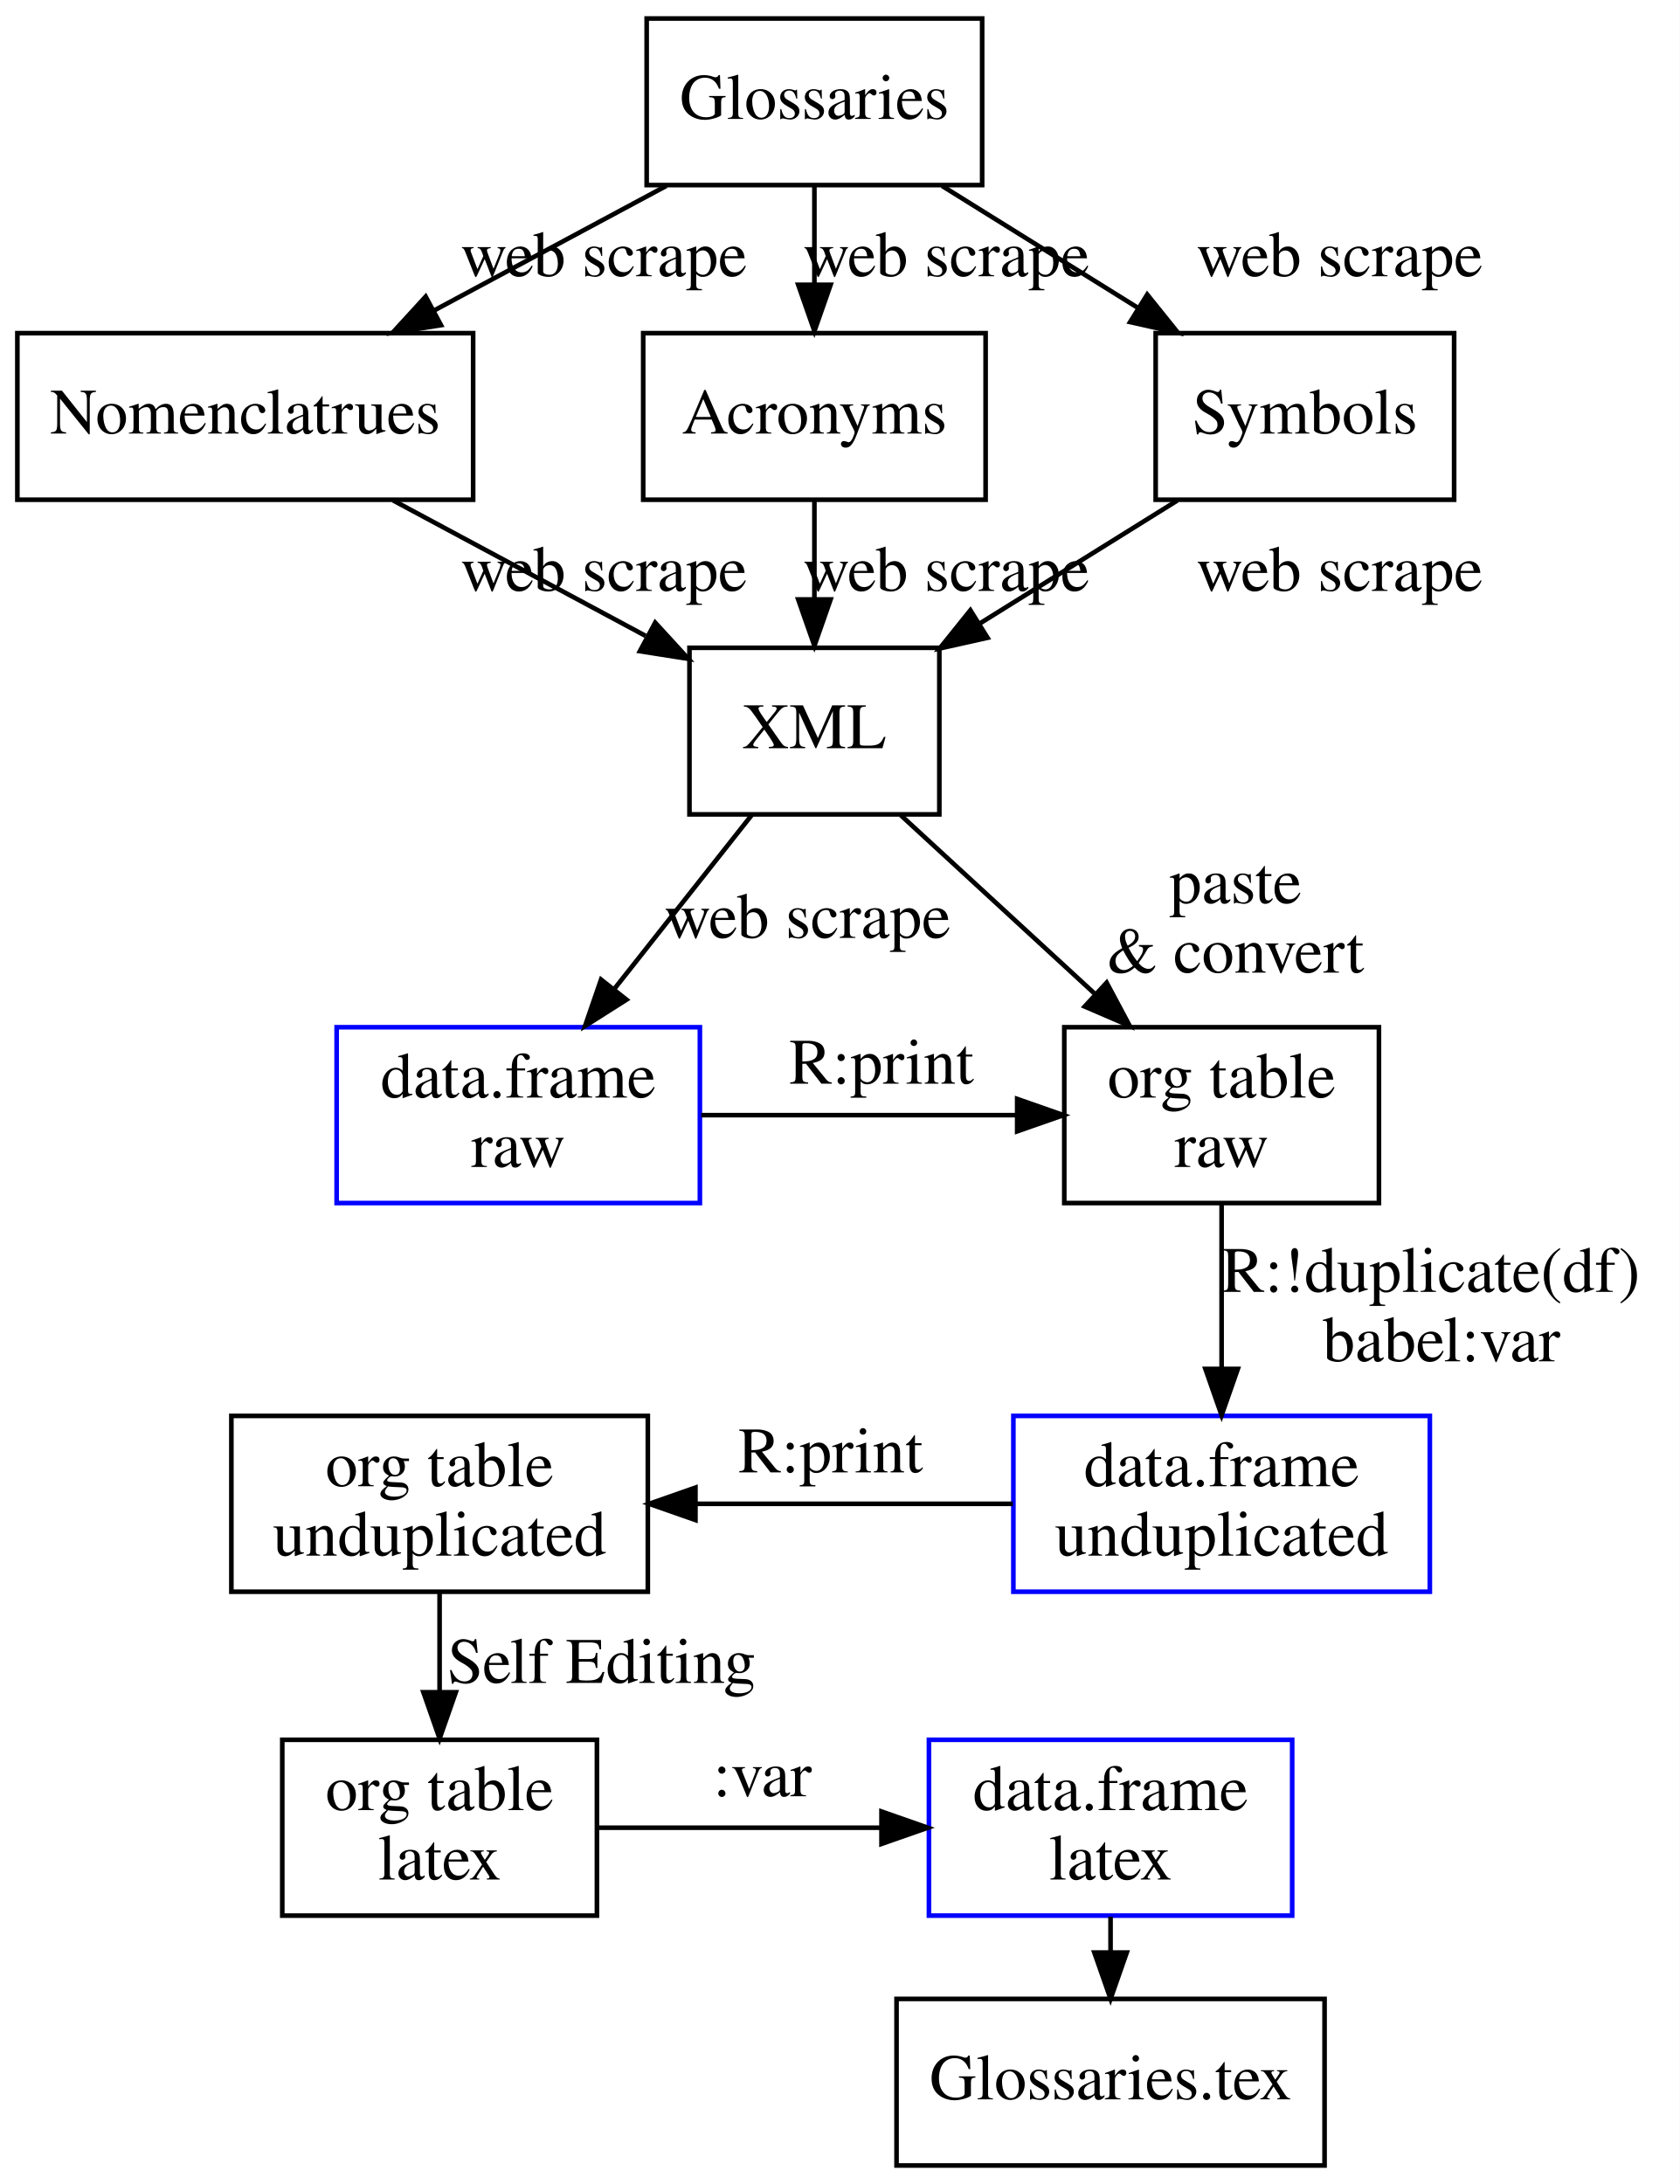
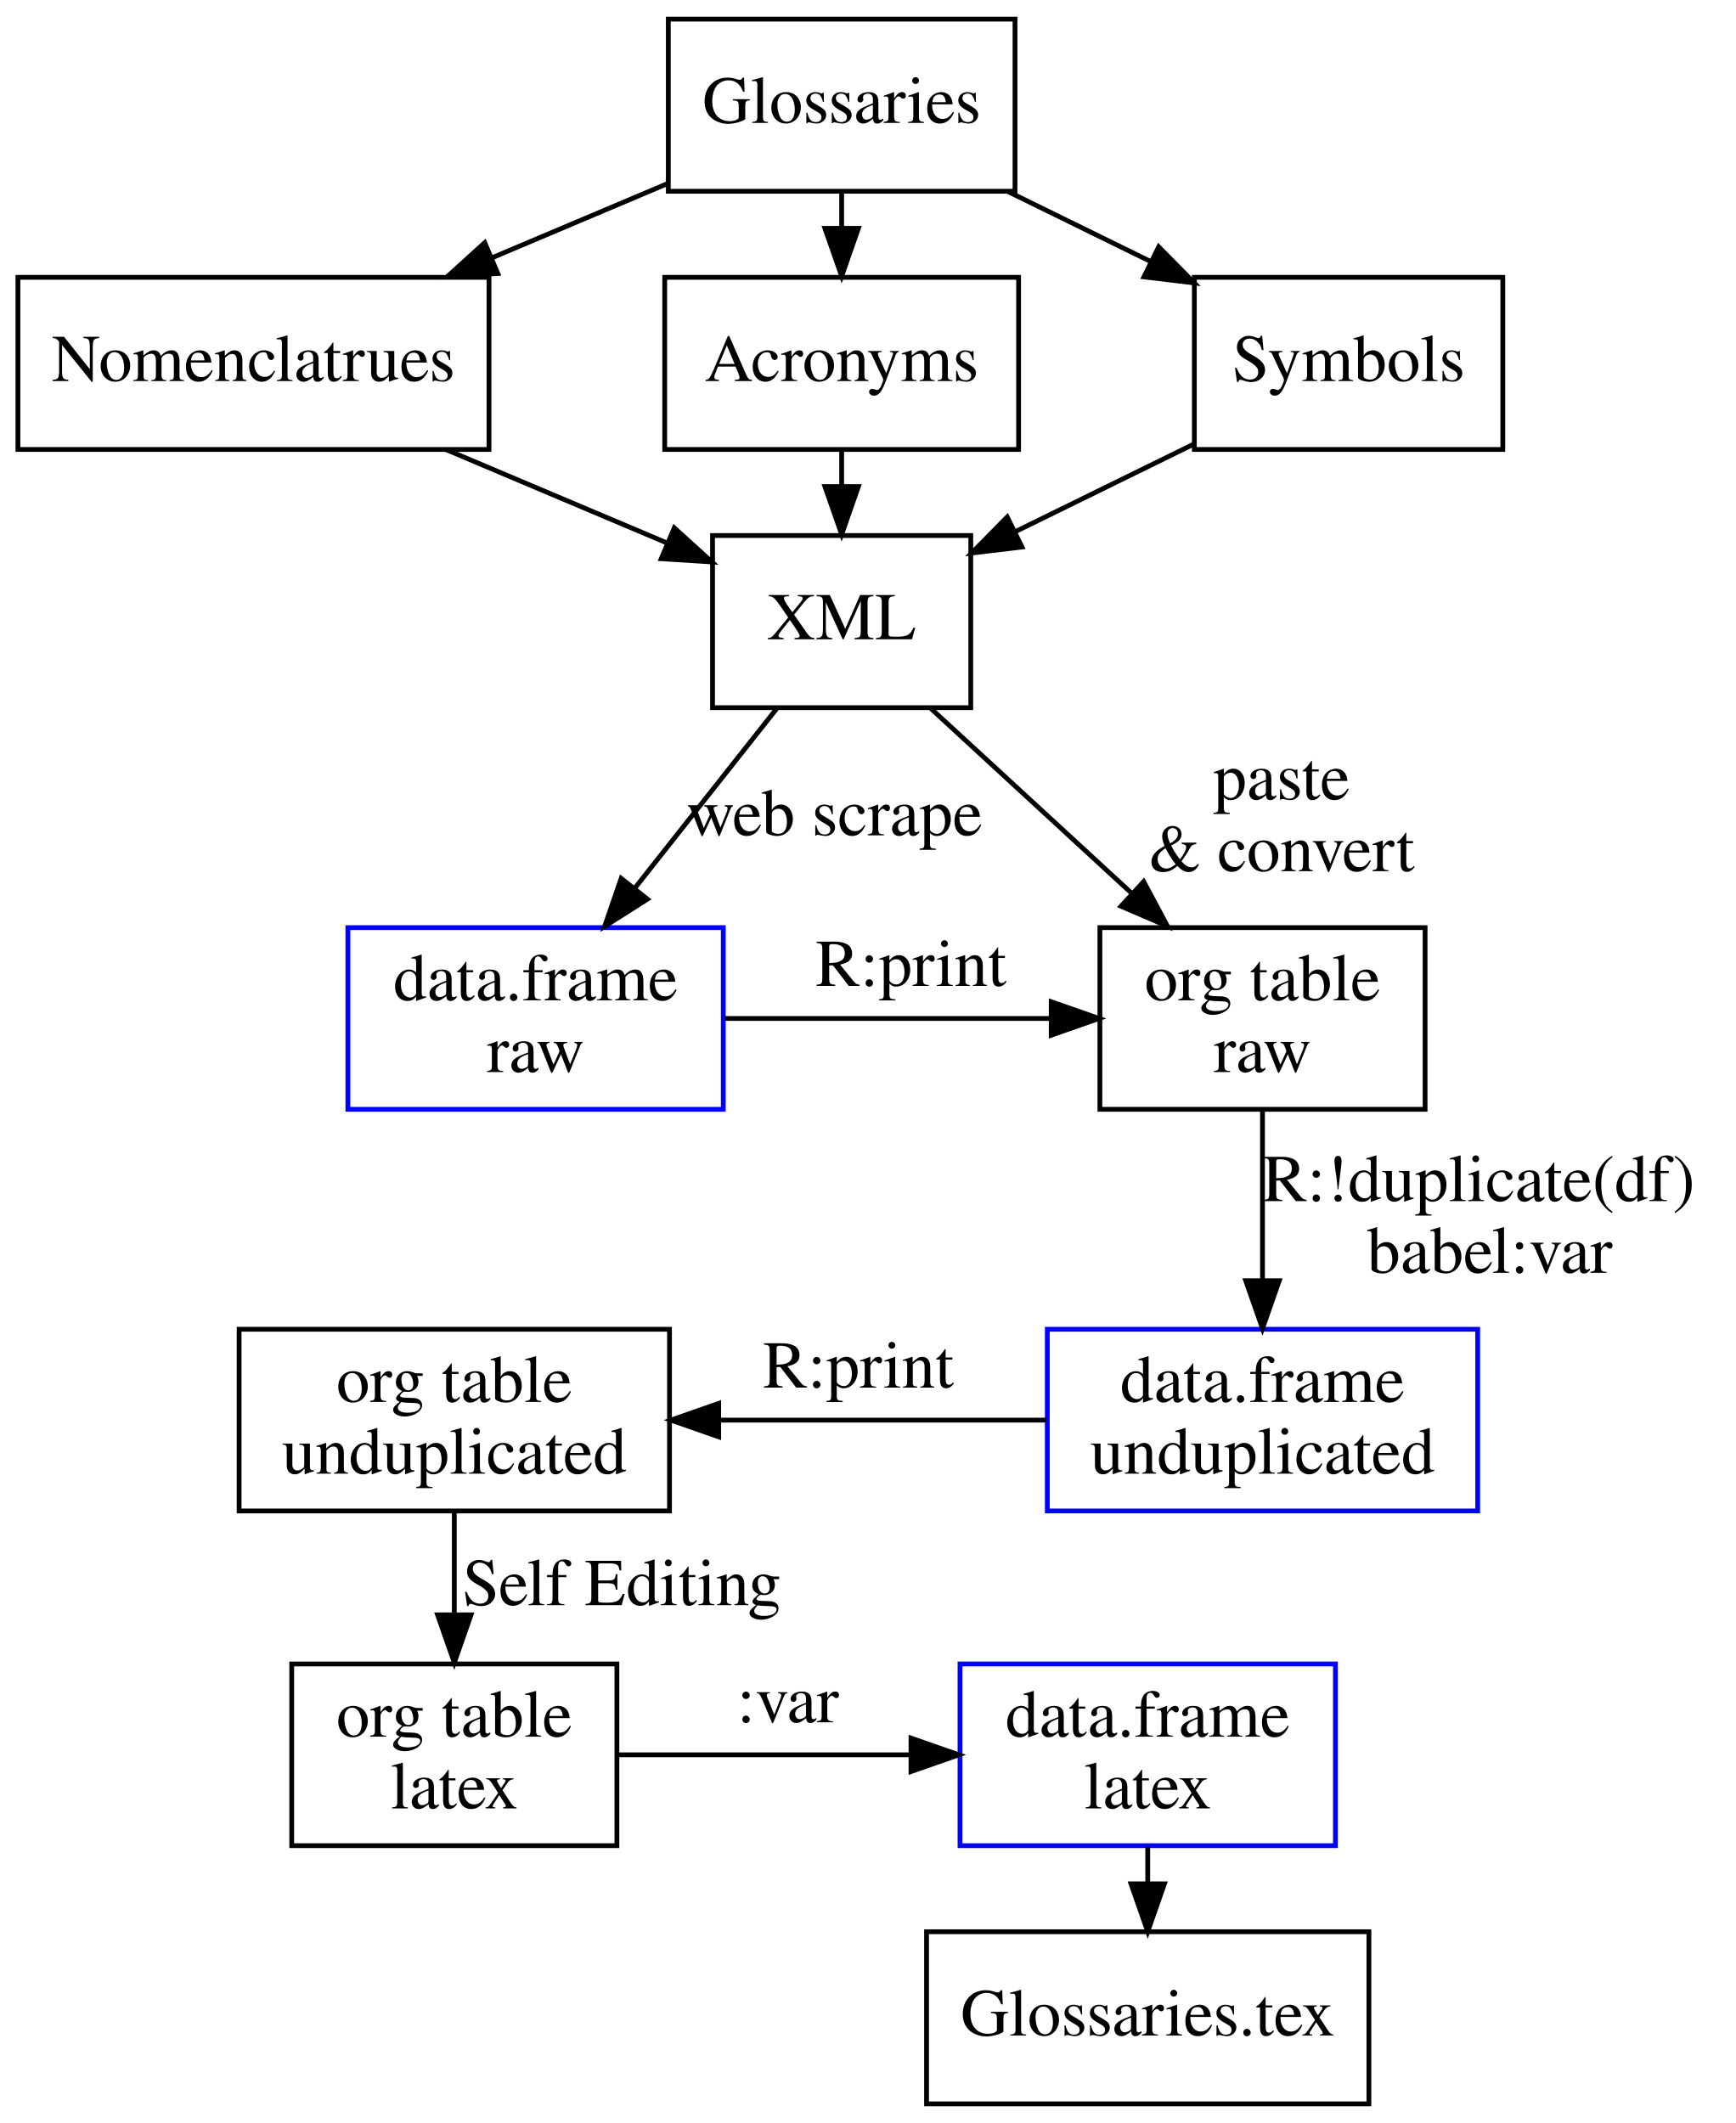
- <svg xmlns="http://www.w3.org/2000/svg" width="363pt" height="472pt" viewBox="0.00 0.00 363.00 472.00">
-   <g id="graph0" class="graph" transform="scale(1 1) rotate(0) translate(4 468)">
-     <polygon fill="white" stroke="none" points="-4,4 -4,-468 359,-468 359,4 -4,4" />
+ <svg xmlns="http://www.w3.org/2000/svg" width="363pt" height="444pt" viewBox="0.00 0.00 363.00 444.00">
+   <g id="graph0" class="graph" transform="scale(1 1) rotate(0) translate(4 440)">
+     <polygon fill="white" stroke="none" points="-4,4 -4,-440 359,-440 359,4 -4,4" />
    <g id="node1" class="node">
-       <polygon fill="none" stroke="black" points="208.25,-464 135.75,-464 135.75,-428 208.25,-428 208.25,-464" />
-       <text text-anchor="middle" x="172" y="-442.3" font-family="Times,serif" font-size="14.00">Glossaries</text>
+       <polygon fill="none" stroke="black" points="208.25,-436 135.75,-436 135.75,-400 208.25,-400 208.25,-436" />
+       <text text-anchor="middle" x="172" y="-414.3" font-family="Times,serif" font-size="14.00">Glossaries</text>
    </g>
    <g id="node2" class="node">
-       <polygon fill="none" stroke="black" points="98.25,-396 -0.25,-396 -0.25,-360 98.25,-360 98.25,-396" />
-       <text text-anchor="middle" x="49" y="-374.3" font-family="Times,serif" font-size="14.00">Nomenclatrues</text>
+       <polygon fill="none" stroke="black" points="98.25,-382 -0.25,-382 -0.25,-346 98.25,-346 98.25,-382" />
+       <text text-anchor="middle" x="49" y="-360.3" font-family="Times,serif" font-size="14.00">Nomenclatrues</text>
    </g>
    <g id="edge1" class="edge">
-       <path fill="none" stroke="black" d="M140.004,-427.832C124.629,-419.582 106.03,-409.602 89.664,-400.82" />
-       <polygon fill="black" stroke="black" points="91.302,-397.727 80.835,-396.082 87.992,-403.895 91.302,-397.727" />
-       <text text-anchor="middle" x="126.5" y="-408.3" font-family="Times,serif" font-size="14.00"> web scrape</text>
+       <path fill="none" stroke="black" d="M135.429,-401.539C123.917,-396.672 111.003,-391.212 98.737,-386.027" />
+       <polygon fill="black" stroke="black" points="100.091,-382.799 89.517,-382.129 97.365,-389.247 100.091,-382.799" />
    </g>
    <g id="node3" class="node">
-       <polygon fill="none" stroke="black" points="209,-396 135,-396 135,-360 209,-360 209,-396" />
-       <text text-anchor="middle" x="172" y="-374.3" font-family="Times,serif" font-size="14.00">Acronyms</text>
+       <polygon fill="none" stroke="black" points="209,-382 135,-382 135,-346 209,-346 209,-382" />
+       <text text-anchor="middle" x="172" y="-360.3" font-family="Times,serif" font-size="14.00">Acronyms</text>
    </g>
    <g id="edge2" class="edge">
-       <path fill="none" stroke="black" d="M172,-427.659C172,-421.193 172,-413.682 172,-406.525" />
-       <polygon fill="black" stroke="black" points="175.5,-406.454 172,-396.454 168.5,-406.454 175.5,-406.454" />
-       <text text-anchor="middle" x="200.5" y="-408.3" font-family="Times,serif" font-size="14.00"> web scrape</text>
+       <path fill="none" stroke="black" d="M172,-399.973C172,-397.574 172,-395.059 172,-392.524" />
+       <polygon fill="black" stroke="black" points="175.5,-392.243 172,-382.243 168.5,-392.243 175.5,-392.243" />
    </g>
    <g id="node4" class="node">
-       <polygon fill="none" stroke="black" points="310.25,-396 245.75,-396 245.75,-360 310.25,-360 310.25,-396" />
-       <text text-anchor="middle" x="278" y="-374.3" font-family="Times,serif" font-size="14.00">Symbols</text>
+       <polygon fill="none" stroke="black" points="310.25,-382 245.75,-382 245.75,-346 310.25,-346 310.25,-382" />
+       <text text-anchor="middle" x="278" y="-360.3" font-family="Times,serif" font-size="14.00">Symbols</text>
    </g>
    <g id="edge3" class="edge">
-       <path fill="none" stroke="black" d="M199.574,-427.832C212.455,-419.811 227.964,-410.155 241.777,-401.554" />
-       <polygon fill="black" stroke="black" points="243.926,-404.339 250.565,-396.082 240.226,-398.397 243.926,-404.339" />
-       <text text-anchor="middle" x="285.5" y="-408.3" font-family="Times,serif" font-size="14.00"> web scrape</text>
+       <path fill="none" stroke="black" d="M206.708,-399.973C216.226,-395.304 226.64,-390.196 236.497,-385.36" />
+       <polygon fill="black" stroke="black" points="238.292,-388.378 245.729,-380.831 235.209,-382.093 238.292,-388.378" />
    </g>
    <g id="node5" class="node">
      <polygon fill="none" stroke="black" points="199,-328 145,-328 145,-292 199,-292 199,-328" />
      <text text-anchor="middle" x="172" y="-306.3" font-family="Times,serif" font-size="14.00">XML</text>
    </g>
    <g id="edge4" class="edge">
-       <path fill="none" stroke="black" d="M80.996,-359.832C97.692,-350.873 118.19,-339.873 135.503,-330.584" />
-       <polygon fill="black" stroke="black" points="137.592,-333.435 144.749,-325.623 134.282,-327.267 137.592,-333.435" />
-       <text text-anchor="middle" x="126.5" y="-340.3" font-family="Times,serif" font-size="14.00"> web scrape</text>
+       <path fill="none" stroke="black" d="M89.275,-345.973C104.075,-339.716 120.746,-332.669 135.223,-326.548" />
+       <polygon fill="black" stroke="black" points="136.998,-329.598 144.845,-322.48 134.272,-323.15 136.998,-329.598" />
    </g>
    <g id="edge5" class="edge">
-       <path fill="none" stroke="black" d="M172,-359.659C172,-353.193 172,-345.682 172,-338.525" />
-       <polygon fill="black" stroke="black" points="175.5,-338.454 172,-328.454 168.5,-338.454 175.5,-338.454" />
-       <text text-anchor="middle" x="200.5" y="-340.3" font-family="Times,serif" font-size="14.00"> web scrape</text>
+       <path fill="none" stroke="black" d="M172,-345.973C172,-343.574 172,-341.059 172,-338.524" />
+       <polygon fill="black" stroke="black" points="175.5,-338.243 172,-328.243 168.5,-338.243 175.5,-338.243" />
    </g>
    <g id="edge6" class="edge">
-       <path fill="none" stroke="black" d="M250.426,-359.832C237.444,-351.748 221.794,-342.004 207.9,-333.353" />
-       <polygon fill="black" stroke="black" points="209.408,-330.169 199.069,-327.854 205.708,-336.111 209.408,-330.169" />
-       <text text-anchor="middle" x="285.5" y="-340.3" font-family="Times,serif" font-size="14.00"> web scrape</text>
+       <path fill="none" stroke="black" d="M245.621,-347.116C233.782,-341.308 220.318,-334.703 208.17,-328.744" />
+       <polygon fill="black" stroke="black" points="209.705,-325.598 199.186,-324.336 206.622,-331.883 209.705,-325.598" />
    </g>
    <g id="node6" class="node">
      <polygon fill="none" stroke="blue" points="147.25,-246 68.75,-246 68.75,-208 147.25,-208 147.25,-246" />
      <text text-anchor="middle" x="108" y="-230.8" font-family="Times,serif" font-size="14.00">data.frame </text>
      <text text-anchor="middle" x="108" y="-215.8" font-family="Times,serif" font-size="14.00"> raw</text>
    </g>
    <g id="edge7" class="edge">
      <path fill="none" stroke="black" d="M158.427,-291.822C149.841,-280.955 138.57,-266.69 128.862,-254.403" />
      <polygon fill="black" stroke="black" points="131.388,-251.955 122.443,-246.279 125.896,-256.295 131.388,-251.955" />
      <text text-anchor="middle" x="170.5" y="-265.3" font-family="Times,serif" font-size="14.00"> web scrape</text>
    </g>
    <g id="node9" class="node">
      <polygon fill="none" stroke="black" points="294,-246 226,-246 226,-208 294,-208 294,-246" />
      <text text-anchor="middle" x="260" y="-230.8" font-family="Times,serif" font-size="14.00">org table </text>
      <text text-anchor="middle" x="260" y="-215.8" font-family="Times,serif" font-size="14.00"> raw </text>
    </g>
    <g id="edge8" class="edge">
      <path fill="none" stroke="black" d="M190.663,-291.822C202.809,-280.642 218.863,-265.865 232.465,-253.345" />
      <polygon fill="black" stroke="black" points="235.154,-255.627 240.141,-246.279 230.413,-250.476 235.154,-255.627" />
-       <text text-anchor="middle" x="263" y="-272.8" font-family="Times,serif" font-size="14.00"> paste </text>
-       <text text-anchor="middle" x="263" y="-257.8" font-family="Times,serif" font-size="14.00">&amp; convert</text>
+       <text text-anchor="middle" x="264" y="-272.8" font-family="Times,serif" font-size="14.00"> paste </text>
+       <text text-anchor="middle" x="264" y="-257.8" font-family="Times,serif" font-size="14.00">&amp; convert</text>
    </g>
    <g id="edge9" class="edge">
      <path fill="none" stroke="black" d="M147.539,-227C168.403,-227 194.071,-227 215.615,-227" />
      <polygon fill="black" stroke="black" points="215.82,-230.5 225.82,-227 215.82,-223.5 215.82,-230.5" />
      <text text-anchor="middle" x="186.5" y="-233.8" font-family="Times,serif" font-size="14.00"> R:print</text>
    </g>
    <g id="node7" class="node">
      <polygon fill="none" stroke="blue" points="305,-162 215,-162 215,-124 305,-124 305,-162" />
      <text text-anchor="middle" x="260" y="-146.8" font-family="Times,serif" font-size="14.00">data.frame </text>
      <text text-anchor="middle" x="260" y="-131.8" font-family="Times,serif" font-size="14.00"> unduplicated</text>
    </g>
    <g id="node8" class="node">
      <polygon fill="none" stroke="blue" points="275.25,-92 196.75,-92 196.75,-54 275.25,-54 275.25,-92" />
      <text text-anchor="middle" x="236" y="-76.8" font-family="Times,serif" font-size="14.00">data.frame </text>
      <text text-anchor="middle" x="236" y="-61.8" font-family="Times,serif" font-size="14.00"> latex</text>
    </g>
    <g id="node12" class="node">
      <polygon fill="none" stroke="black" points="282.25,-36 189.75,-36 189.75,-0 282.25,-0 282.25,-36" />
      <text text-anchor="middle" x="236" y="-14.3" font-family="Times,serif" font-size="14.00">Glossaries.tex</text>
    </g>
    <g id="edge14" class="edge">
      <path fill="none" stroke="black" d="M236,-53.76C236,-51.335 236,-48.807 236,-46.27" />
      <polygon fill="black" stroke="black" points="239.5,-46.025 236,-36.025 232.5,-46.025 239.5,-46.025" />
    </g>
    <g id="edge10" class="edge">
      <path fill="none" stroke="black" d="M260,-207.802C260,-197.398 260,-184.122 260,-172.377" />
      <polygon fill="black" stroke="black" points="263.5,-172.148 260,-162.148 256.5,-172.148 263.5,-172.148" />
      <text text-anchor="start" x="260" y="-188.8" font-family="Times,serif" font-size="14.00"> R:!duplicate(df) </text>
      <text text-anchor="middle" x="307.5" y="-173.8" font-family="Times,serif" font-size="14.00"> babel:var</text>
    </g>
    <g id="node10" class="node">
      <polygon fill="none" stroke="black" points="136,-162 46,-162 46,-124 136,-124 136,-162" />
      <text text-anchor="middle" x="91" y="-146.8" font-family="Times,serif" font-size="14.00">org table </text>
      <text text-anchor="middle" x="91" y="-131.8" font-family="Times,serif" font-size="14.00"> unduplicated</text>
    </g>
    <g id="edge11" class="edge">
      <path fill="none" stroke="black" d="M146.559,-143C168.712,-143 193.885,-143 214.879,-143" />
      <polygon fill="black" stroke="black" points="146.289,-139.5 136.289,-143 146.289,-146.5 146.289,-139.5" />
      <text text-anchor="middle" x="175.5" y="-149.8" font-family="Times,serif" font-size="14.00"> R:print</text>
    </g>
    <g id="node11" class="node">
      <polygon fill="none" stroke="black" points="125,-92 57,-92 57,-54 125,-54 125,-92" />
      <text text-anchor="middle" x="91" y="-76.8" font-family="Times,serif" font-size="14.00">org table </text>
      <text text-anchor="middle" x="91" y="-61.8" font-family="Times,serif" font-size="14.00"> latex</text>
    </g>
    <g id="edge12" class="edge">
      <path fill="none" stroke="black" d="M91,-123.777C91,-117.222 91,-109.662 91,-102.444" />
      <polygon fill="black" stroke="black" points="94.5,-102.273 91,-92.273 87.5,-102.273 94.5,-102.273" />
      <text text-anchor="middle" x="126" y="-104.3" font-family="Times,serif" font-size="14.00"> Self Editing</text>
    </g>
    <g id="edge13" class="edge">
      <path fill="none" stroke="black" d="M125.363,-73C143.549,-73 166.209,-73 186.278,-73" />
      <polygon fill="black" stroke="black" points="186.499,-76.5 196.499,-73 186.499,-69.5 186.499,-76.5" />
      <text text-anchor="middle" x="160.75" y="-79.8" font-family="Times,serif" font-size="14.00">:var</text>
    </g>
  </g>
</svg>
